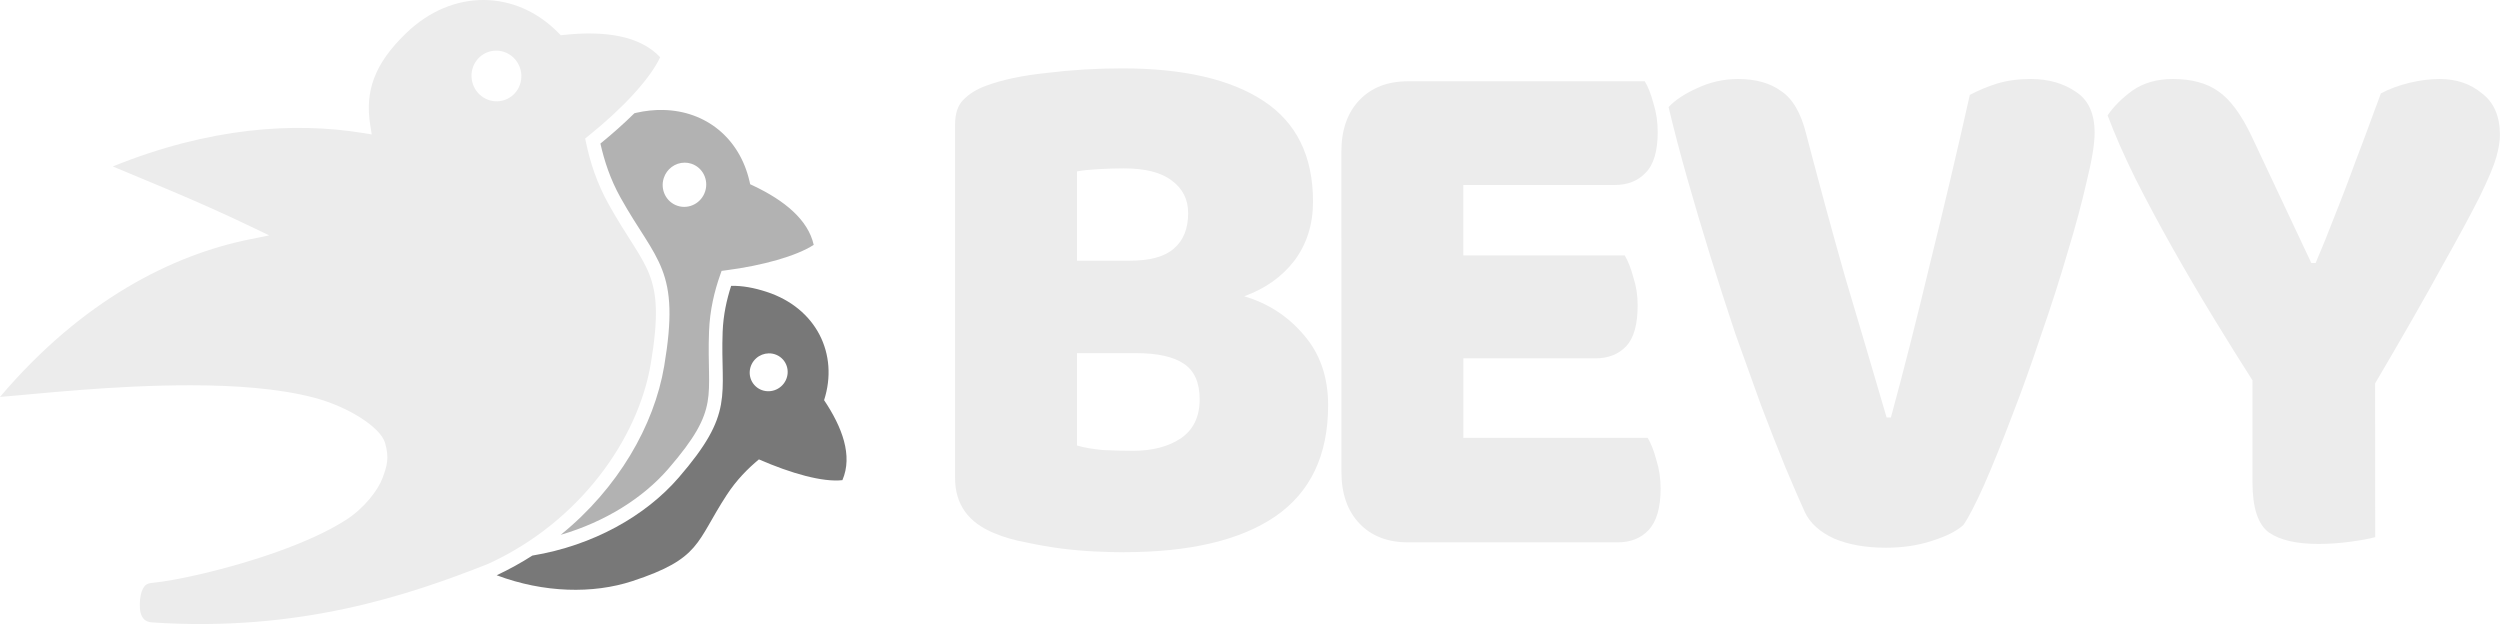
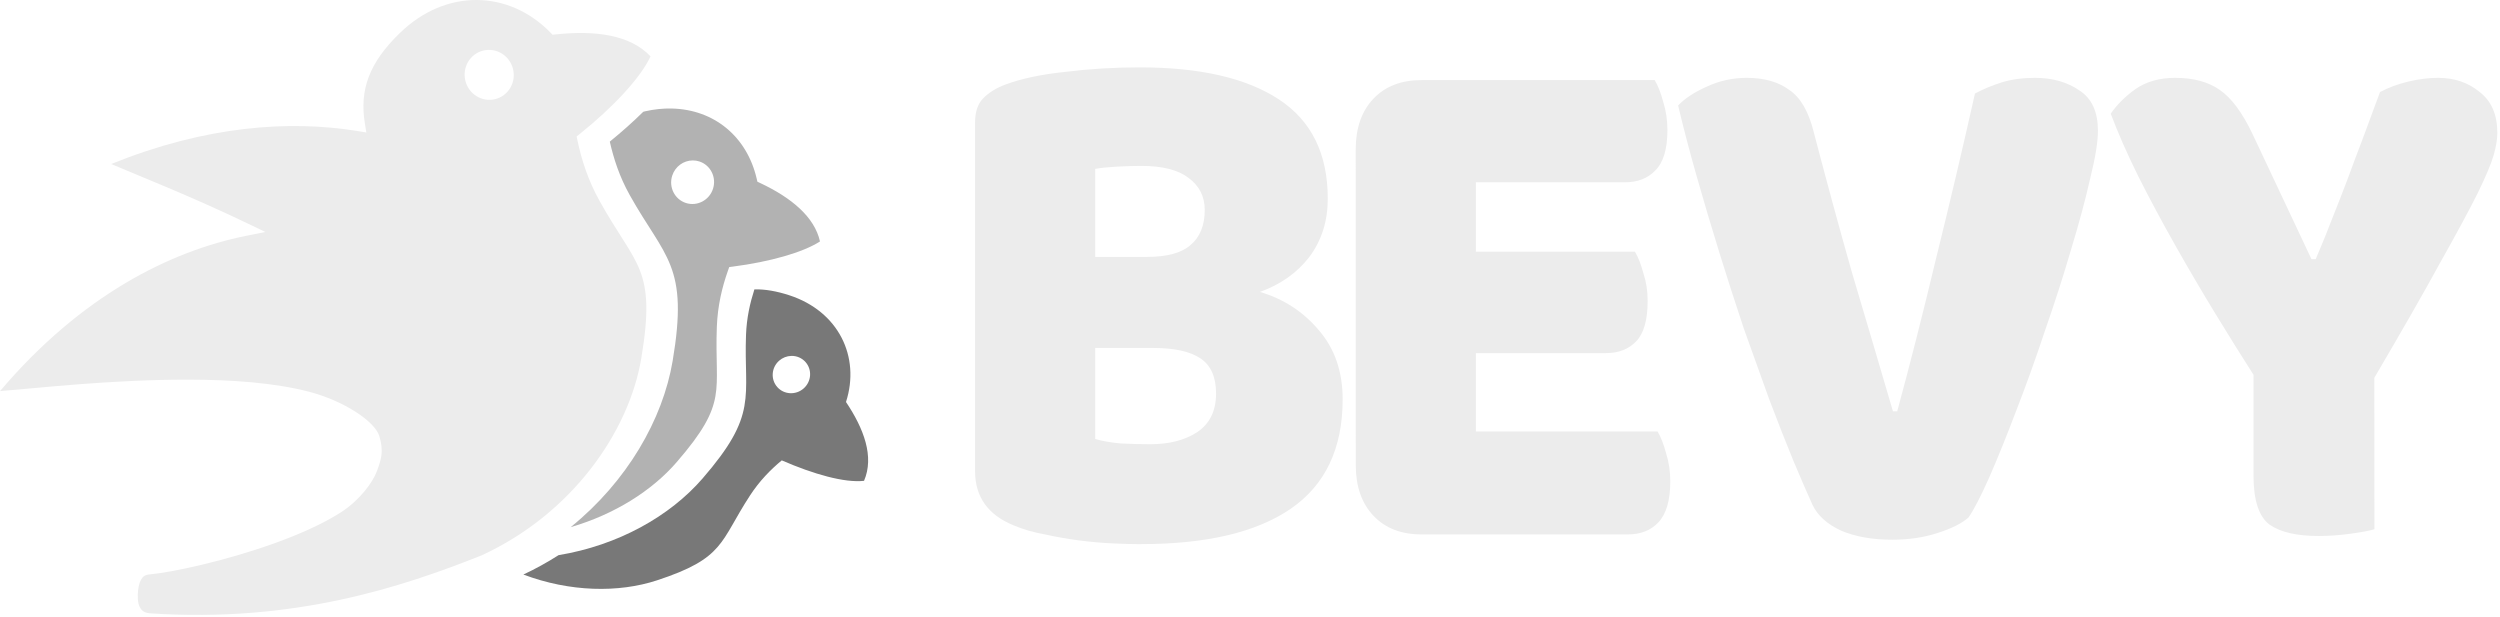
- <svg xmlns="http://www.w3.org/2000/svg" id="svg2321" version="1.1" viewBox="0 0 146.719 36.624" height="36.624mm" width="146.719mm">
+ <svg xmlns="http://www.w3.org/2000/svg" id="svg2321" version="1.1" viewBox="0 0 111.654 27.517" height="104" width="422">
  <defs id="defs2315" />
  <g transform="translate(-33.37956,-123.8662)" id="layer1">
-     <g id="g1911-8-3-9-3-2-8" transform="translate(-517.962,-278.0112)" style="opacity:1;fill:#787878;fill-opacity:1;stroke-width:0.756;stroke-miterlimit:4;stroke-dasharray:none">
+     <g id="g1911-8-3-9-3-2-8" transform="matrix(0.7498872,0,0,0.7498872,-376.9522,-177.1522)" style="opacity:1;fill:#787878;fill-opacity:1;stroke-width:0.756;stroke-miterlimit:4;stroke-dasharray:none">
      <g transform="matrix(-0.4042672,-0.1743825,-0.1743825,0.4042672,678.7761,389.8476)" style="fill:#787878;fill-opacity:1" id="g1121-3-8-8-2-8-7-1-2-8-3-9-6-0-1">
-         <path id="path819-1-94-5-3-1-9-6-4-90-0-8-9-5-8-6-1-6-2" style="fill:#787878;fill-opacity:1;stroke:none;stroke-width:0.56px;stroke-linecap:butt;stroke-linejoin:miter;stroke-opacity:1" d="m 2246.031,2340.191 v 0 c -0.016,3e-4 -0.031,0 -0.047,0 -0.98,3.067 -1.739,6.4 -1.883,10.195 -0.271,7.126 0.453,11.464 -0.367,16.08 -0.82,4.616 -3.245,9.161 -9.414,16.287 -7.342,8.482 -18.979,15.045 -32.42,17.264 -2.502,1.597 -5.142,3.061 -7.92,4.363 10.462,3.938 21.402,4.153 30.076,1.307 15.279,-5.014 14.096,-8.616 20.943,-19.107 2.157,-3.305 4.647,-5.828 7.148,-7.9 7.125,3.107 14.143,5.101 18.516,4.607 2.351,-5.45 -0.057,-11.771 -4.059,-17.746 3.282,-10.196 -1.699,-20.406 -12.73,-24.016 -2.877,-0.942 -5.463,-1.384 -7.844,-1.338 z m 8.275,14.971 a 4.167,4.245 48.68 0 1 3.197,1.397 4.167,4.245 48.68 0 1 -0.438,5.934 4.167,4.245 48.68 0 1 -5.939,-0.326 4.167,4.245 48.68 0 1 0.438,-5.934 4.167,4.245 48.68 0 1 2.742,-1.07 z m -68.375,45.379 c 0.127,0.075 0.257,0.141 0.385,0.215 0.131,-0.049 0.264,-0.101 0.395,-0.15 -0.26,-0.023 -0.519,-0.039 -0.779,-0.064 z" transform="matrix(-0.551804,-0.2380231,-0.2380231,0.551804,1946.732,-620.612)" />
+         <path id="path819-1-94-5-3-1-9-6-4-90-0-8-9-5-8-6-1-6-2" style="fill:#787878;fill-opacity:1;stroke:none;stroke-width:0.336px;stroke-linecap:butt;stroke-linejoin:miter;stroke-opacity:1" d="m 154.785,138.023 v 0 c 0.009,0.004 0.017,0.007 0.026,0.011 -0.189,1.926 -0.564,3.945 -1.388,6.074 -1.547,3.997 -2.979,6.218 -3.625,8.96 -0.646,2.743 -0.39,5.828 1.318,11.228 2.033,6.428 6.891,12.819 13.78,17.243 1,1.477 2.109,2.913 3.332,4.293 -6.71,-0.317 -12.799,-2.803 -16.907,-6.438 -7.238,-6.404 -5.728,-8.109 -7.009,-15.529 -0.403,-2.337 -1.177,-4.322 -2.064,-6.061 -4.671,0.018 -9.018,-0.551 -11.314,-1.865 5e-5,-3.567 2.833,-6.482 6.464,-8.826 0.616,-6.407 5.794,-10.856 12.741,-10.222 1.812,0.165 3.344,0.536 4.647,1.129 z m -8.13,6.291 c -0.671,-0.307 -1.437,-0.303 -2.097,0.01 -1.25,0.592 -1.775,2.105 -1.171,3.378 0.603,1.273 2.105,1.826 3.355,1.234 1.25,-0.592 1.775,-2.105 1.171,-3.378 -0.261,-0.551 -0.708,-0.992 -1.258,-1.243 z" />
      </g>
    </g>
-     <g id="g1051-1-2-0-8-6-0-8-1-5-6-9-6-8-9" transform="matrix(-0.4539962,0.3668971,0.3668971,0.4539962,73.52733,10.81681)" style="opacity:1;fill:#ececec;fill-opacity:1;stroke:none;stroke-width:0.756;stroke-miterlimit:4;stroke-dasharray:none;stroke-opacity:1">
+     <g id="g1051-1-2-0-8-6-0-8-1-5-6-9-6-8-9" transform="matrix(-0.340446,0.2751314,0.2751314,0.340446,63.48586,39.09191)" style="opacity:1;fill:#ececec;fill-opacity:1;stroke:none;stroke-width:0.756;stroke-miterlimit:4;stroke-dasharray:none;stroke-opacity:1">
      <g id="g3029-3-9-3" transform="matrix(-0.3525408,0.2849059,0.2849059,0.3525408,477.11,-1021.767)" style="opacity:1;fill:#ececec;fill-opacity:1">
        <path id="path3031-2-2-9" style="color:#000000;font-style:normal;font-variant:normal;font-weight:normal;font-stretch:normal;font-size:medium;line-height:normal;font-family:sans-serif;font-variant-ligatures:normal;font-variant-position:normal;font-variant-caps:normal;font-variant-numeric:normal;font-variant-alternates:normal;font-variant-east-asian:normal;font-feature-settings:normal;font-variation-settings:normal;text-indent:0;text-align:start;text-decoration:none;text-decoration-line:none;text-decoration-style:solid;text-decoration-color:#000000;letter-spacing:normal;word-spacing:normal;text-transform:none;writing-mode:lr-tb;direction:ltr;text-orientation:mixed;dominant-baseline:auto;baseline-shift:baseline;text-anchor:start;white-space:normal;shape-padding:0;shape-margin:0;inline-size:0;clip-rule:nonzero;display:inline;overflow:visible;visibility:visible;isolation:auto;mix-blend-mode:normal;color-interpolation:sRGB;color-interpolation-filters:linearRGB;solid-color:#000000;solid-opacity:1;vector-effect:none;fill:#ececec;fill-opacity:1;fill-rule:nonzero;stroke:none;stroke-width:3.024;stroke-linecap:butt;stroke-linejoin:miter;stroke-miterlimit:4;stroke-dasharray:none;stroke-dashoffset:0;stroke-opacity:1;color-rendering:auto;image-rendering:auto;shape-rendering:auto;text-rendering:auto;enable-background:accumulate;stop-color:#000000;stop-opacity:1" d="m 2191.146,2276.783 c -5.973,-0.035 -12.098,2.348 -17.361,7.459 -6.913,6.713 -9.06,12.755 -7.848,20.295 l 0.332,2.068 -2.066,-0.336 c -15.188,-2.461 -33.985,-1.218 -55.371,7.434 6.287,2.695 17.826,7.193 30.631,13.342 l 4.061,1.951 -4.414,0.894 c -16.909,3.427 -36.973,13.328 -55.299,34.934 8.198,-0.637 24.953,-2.609 42.428,-2.582 9.714,0.015 19.287,0.687 27.086,2.709 7.799,2.022 14.887,6.65 15.886,10.041 0.999,3.391 0.432,5.176 -0.552,7.829 -0.984,2.652 -4.01,6.682 -8.195,9.342 -4.186,2.66 -9.496,4.985 -15.014,6.961 -11.035,3.952 -22.78,6.477 -27.965,6.959 -1.102,0.102 -1.542,0.498 -1.967,1.27 -0.425,0.771 -0.659,1.982 -0.693,3.25 -0.046,1.693 0.217,2.576 0.695,3.246 0.478,0.67 1.224,0.938 1.993,0.99 32.582,2.205 56.944,-5.991 74.638,-13.012 20.351,-9.331 33.213,-27.758 36.006,-44.348 1.75,-10.395 1.375,-15.489 -0.312,-19.828 -1.687,-4.339 -4.922,-8.191 -9.025,-15.549 -2.637,-4.728 -4.108,-9.367 -5.02,-13.688 l -0.193,-0.91 0.727,-0.582 c 7.54,-6.045 13.681,-12.644 15.91,-17.449 -4.574,-4.865 -12.479,-5.893 -21.322,-4.947 l -0.727,0.076 -0.512,-0.521 c -4.713,-4.801 -10.562,-7.261 -16.535,-7.297 z m 2.648,11.232 c 2.593,-0.041 4.881,1.757 5.502,4.322 0.731,3.022 -1.081,6.053 -4.047,6.769 -2.966,0.718 -5.963,-1.15 -6.693,-4.172 -0.731,-3.022 1.081,-6.053 4.047,-6.769 0.39,-0.094 0.79,-0.144 1.191,-0.15 z" transform="translate(5.0092774e-5,-757.8763)" />
      </g>
    </g>
-     <g style="opacity:1;fill:#b2b2b2;fill-opacity:1;stroke-width:0.756;stroke-miterlimit:4;stroke-dasharray:none" id="g1051-1-1-8-8-4-9-4-0-4-6-4-7-6-6-0" transform="matrix(-0.5050937,0.06754889,0.06754889,0.5050937,156.7552,55.24347)">
+     <g style="opacity:1;fill:#b2b2b2;fill-opacity:1;stroke-width:0.756;stroke-miterlimit:4;stroke-dasharray:none" id="g1051-1-1-8-8-4-9-4-0-4-6-4-7-6-6-0" transform="matrix(-0.3787633,0.05065405,0.05065405,0.3787633,126.7082,72.41379)">
      <g style="fill:#b2b2b2;fill-opacity:1" id="g1129-5-9-8-0-7-2-7-3-8-61-1-6-8" transform="translate(-20.24458,-6.120921)">
        <g style="fill:#b2b2b2;fill-opacity:1" id="g1344-1-3-9-3-8-8-8-3-5-4-8" transform="translate(61.54776,-5.672668)">
          <g id="g1121-7-7-2-3-3-7-4-5-8-2-5-9-5" style="fill:#b2b2b2;fill-opacity:1">
            <g id="g3006-4-5-0" transform="matrix(-0.514626,0.06882369,0.06882369,0.514626,1184.364,-811.9091)" style="opacity:1;fill:#b2b2b2;fill-opacity:1">
              <path id="path3008-7-0-9" style="color:#000000;font-style:normal;font-variant:normal;font-weight:normal;font-stretch:normal;font-size:medium;line-height:normal;font-family:sans-serif;font-variant-ligatures:normal;font-variant-position:normal;font-variant-caps:normal;font-variant-numeric:normal;font-variant-alternates:normal;font-variant-east-asian:normal;font-feature-settings:normal;font-variation-settings:normal;text-indent:0;text-align:start;text-decoration:none;text-decoration-line:none;text-decoration-style:solid;text-decoration-color:#000000;letter-spacing:normal;word-spacing:normal;text-transform:none;writing-mode:lr-tb;direction:ltr;text-orientation:mixed;dominant-baseline:auto;baseline-shift:baseline;text-anchor:start;white-space:normal;shape-padding:0;shape-margin:0;inline-size:0;clip-rule:nonzero;display:inline;overflow:visible;visibility:visible;isolation:auto;mix-blend-mode:normal;color-interpolation:sRGB;color-interpolation-filters:linearRGB;solid-color:#000000;solid-opacity:1;vector-effect:none;fill:#b2b2b2;fill-opacity:1;fill-rule:nonzero;stroke:none;stroke-width:3.024;stroke-linecap:butt;stroke-linejoin:miter;stroke-miterlimit:4;stroke-dasharray:none;stroke-dashoffset:0;stroke-opacity:1;color-rendering:auto;image-rendering:auto;shape-rendering:auto;text-rendering:auto;enable-background:accumulate;stop-color:#000000;stop-opacity:1" d="m 2230.894,2301.174 c -1.911,-0.039 -3.912,0.162 -5.979,0.633 -0.139,0.032 -0.261,0.071 -0.398,0.104 -2.274,2.248 -4.813,4.505 -7.529,6.717 0.875,3.86 2.174,7.883 4.471,12.002 3.987,7.149 7.274,10.966 9.203,15.926 1.929,4.96 2.264,10.794 0.475,21.424 -2.218,13.178 -10.24,27.132 -22.959,37.434 9.872,-2.879 18.287,-8.191 23.858,-14.627 6.013,-6.946 8.019,-10.876 8.723,-14.836 0.704,-3.96 0.044,-8.3 0.324,-15.664 0.18,-4.745 1.191,-8.896 2.477,-12.545 l 0.309,-0.875 0.922,-0.121 c 8.228,-1.067 15.665,-3.167 19.51,-5.648 -1.235,-5.552 -6.481,-9.86 -13.428,-13.135 l -0.662,-0.312 -0.166,-0.713 c -2.203,-9.461 -9.591,-15.563 -19.148,-15.762 z m 4.783,11.686 a 4.823,4.914 17.729 0 1 1.447,0.225 4.823,4.914 17.729 0 1 3.098,6.148 4.823,4.914 17.729 0 1 -6.09,3.213 4.823,4.914 17.729 0 1 -3.098,-6.148 4.823,4.914 17.729 0 1 4.643,-3.438 z" transform="translate(1.2499985e-4,-757.8763)" />
            </g>
          </g>
        </g>
      </g>
    </g>
-     <g aria-label="BEVY" transform="matrix(1.708841,0,0,1.80391,-52.76718,-214.8514)" style="font-style:normal;font-weight:normal;font-size:10.301px;line-height:1.25;font-family:sans-serif;letter-spacing:0px;word-spacing:0px;opacity:1;fill:#ececec;fill-opacity:1;stroke:none;stroke-width:0.258;stroke-miterlimit:4;stroke-dasharray:none" id="text1778-3-6-3-9-3-6-4-0-9-5-4-6">
+     <g aria-label="BEVY" transform="matrix(1.281438,0,0,1.352729,-29.70531,-130.1338)" style="font-style:normal;font-weight:normal;font-size:10.301px;line-height:1.25;font-family:sans-serif;letter-spacing:0px;word-spacing:0px;opacity:1;fill:#ececec;fill-opacity:1;stroke:none;stroke-width:0.258;stroke-miterlimit:4;stroke-dasharray:none" id="text1778-3-6-3-9-3-6-4-0-9-5-4-6">
      <path d="m 87.4,202.262 q 0.345,0.099 0.887,0.148 0.542,0.025 1.035,0.025 0.985,0 1.626,-0.394 0.665,-0.419 0.665,-1.281 0,-0.813 -0.542,-1.158 -0.542,-0.345 -1.65,-0.345 h -2.02 z m 0,-6.011 h 1.798 q 1.059,0 1.527,-0.394 0.493,-0.394 0.493,-1.158 0,-0.665 -0.567,-1.059 -0.542,-0.394 -1.65,-0.394 -0.37,0 -0.862,0.025 -0.468,0.025 -0.739,0.074 z m 1.601,9.484 q -0.419,0 -0.985,-0.025 -0.567,-0.025 -1.182,-0.099 -0.591,-0.074 -1.182,-0.197 -0.591,-0.099 -1.084,-0.296 -1.355,-0.517 -1.355,-1.798 v -11.504 q 0,-0.517 0.271,-0.788 0.296,-0.296 0.788,-0.468 0.838,-0.296 2.094,-0.419 1.256,-0.148 2.587,-0.148 3.153,0 4.853,1.059 1.7,1.059 1.7,3.276 0,1.109 -0.64,1.921 -0.64,0.788 -1.724,1.158 1.232,0.345 2.045,1.256 0.838,0.911 0.838,2.291 0,2.439 -1.823,3.621 -1.798,1.158 -5.198,1.158 z" style="font-style:normal;font-variant:normal;font-weight:normal;font-stretch:normal;font-size:21.975px;font-family:'Baloo Bhaijaan';-inkscape-font-specification:'Baloo Bhaijaan, Normal';font-variant-ligatures:normal;font-variant-caps:normal;font-variant-numeric:normal;font-feature-settings:normal;text-align:start;writing-mode:lr-tb;text-anchor:start;fill:#ececec;fill-opacity:1;stroke-width:0.289" id="path1940-83-0-6-3-1-1-8-3-1-6-8-3" />
      <path d="m 96.48,192.704 q 0,-1.059 0.616,-1.675 0.616,-0.616 1.675,-0.616 h 8.129 q 0.172,0.271 0.296,0.714 0.148,0.443 0.148,0.936 0,0.936 -0.419,1.33 -0.394,0.394 -1.059,0.394 h -5.198 v 2.291 h 5.543 q 0.172,0.271 0.296,0.714 0.148,0.419 0.148,0.911 0,0.936 -0.394,1.33 -0.394,0.394 -1.059,0.394 h -4.533 v 2.587 h 6.331 q 0.172,0.271 0.296,0.714 0.148,0.443 0.148,0.936 0,0.936 -0.419,1.355 -0.394,0.394 -1.059,0.394 h -7.193 q -1.059,0 -1.675,-0.616 -0.616,-0.616 -0.616,-1.675 z" style="font-style:normal;font-variant:normal;font-weight:normal;font-stretch:normal;font-size:21.975px;font-family:'Baloo Bhaijaan';-inkscape-font-specification:'Baloo Bhaijaan, Normal';font-variant-ligatures:normal;font-variant-caps:normal;font-variant-numeric:normal;font-feature-settings:normal;text-align:start;writing-mode:lr-tb;text-anchor:start;fill:#ececec;fill-opacity:1;stroke-width:0.289" id="path1942-3-4-06-1-4-5-1-0-0-9-7-8" />
      <path d="m 117.842,204.849 q -0.345,0.296 -1.084,0.517 -0.714,0.222 -1.577,0.222 -1.035,0 -1.774,-0.296 -0.739,-0.32 -1.01,-0.862 -0.271,-0.567 -0.665,-1.453 -0.394,-0.911 -0.838,-2.02 -0.419,-1.109 -0.887,-2.34 -0.443,-1.256 -0.862,-2.537 -0.419,-1.281 -0.788,-2.513 -0.369,-1.232 -0.64,-2.316 0.345,-0.345 0.985,-0.616 0.665,-0.296 1.404,-0.296 0.911,0 1.478,0.394 0.591,0.369 0.862,1.404 0.665,2.414 1.33,4.631 0.69,2.192 1.429,4.582 h 0.148 q 0.665,-2.316 1.355,-5.05 0.714,-2.734 1.355,-5.444 0.443,-0.222 0.936,-0.369 0.517,-0.148 1.158,-0.148 0.911,0 1.552,0.419 0.64,0.394 0.64,1.33 0,0.542 -0.271,1.577 -0.246,1.035 -0.665,2.34 -0.394,1.281 -0.911,2.685 -0.493,1.404 -1.01,2.66 -0.493,1.232 -0.936,2.192 -0.443,0.936 -0.714,1.306 z" style="font-style:normal;font-variant:normal;font-weight:normal;font-stretch:normal;font-size:21.975px;font-family:'Baloo Bhaijaan';-inkscape-font-specification:'Baloo Bhaijaan, Normal';font-variant-ligatures:normal;font-variant-caps:normal;font-variant-numeric:normal;font-feature-settings:normal;text-align:start;writing-mode:lr-tb;text-anchor:start;fill:#ececec;fill-opacity:1;stroke-width:0.289" id="path1944-3-1-2-9-9-5-0-9-7-3-1-5" />
      <path d="m 131.985,205.243 q -0.271,0.074 -0.838,0.148 -0.567,0.074 -1.109,0.074 -1.133,0 -1.7,-0.37 -0.567,-0.394 -0.567,-1.626 v -3.326 q -0.616,-0.911 -1.33,-2.02 -0.714,-1.109 -1.404,-2.266 -0.69,-1.158 -1.281,-2.266 -0.591,-1.133 -0.961,-2.069 0.32,-0.443 0.862,-0.813 0.567,-0.37 1.379,-0.37 0.961,0 1.552,0.394 0.616,0.394 1.158,1.478 l 2.045,4.114 h 0.148 q 0.345,-0.764 0.591,-1.379 0.271,-0.64 0.517,-1.256 0.246,-0.64 0.517,-1.306 0.271,-0.69 0.616,-1.577 0.443,-0.222 0.985,-0.345 0.542,-0.123 1.035,-0.123 0.862,0 1.453,0.468 0.616,0.443 0.616,1.355 0,0.296 -0.123,0.714 -0.123,0.419 -0.567,1.281 -0.443,0.838 -1.306,2.291 -0.838,1.453 -2.291,3.794 z" style="font-style:normal;font-variant:normal;font-weight:normal;font-stretch:normal;font-size:21.975px;font-family:'Baloo Bhaijaan';-inkscape-font-specification:'Baloo Bhaijaan, Normal';font-variant-ligatures:normal;font-variant-caps:normal;font-variant-numeric:normal;font-feature-settings:normal;text-align:start;writing-mode:lr-tb;text-anchor:start;fill:#ececec;fill-opacity:1;stroke-width:0.289" id="path1946-80-0-6-4-2-4-3-2-5-7-7-6" />
    </g>
  </g>
</svg>
